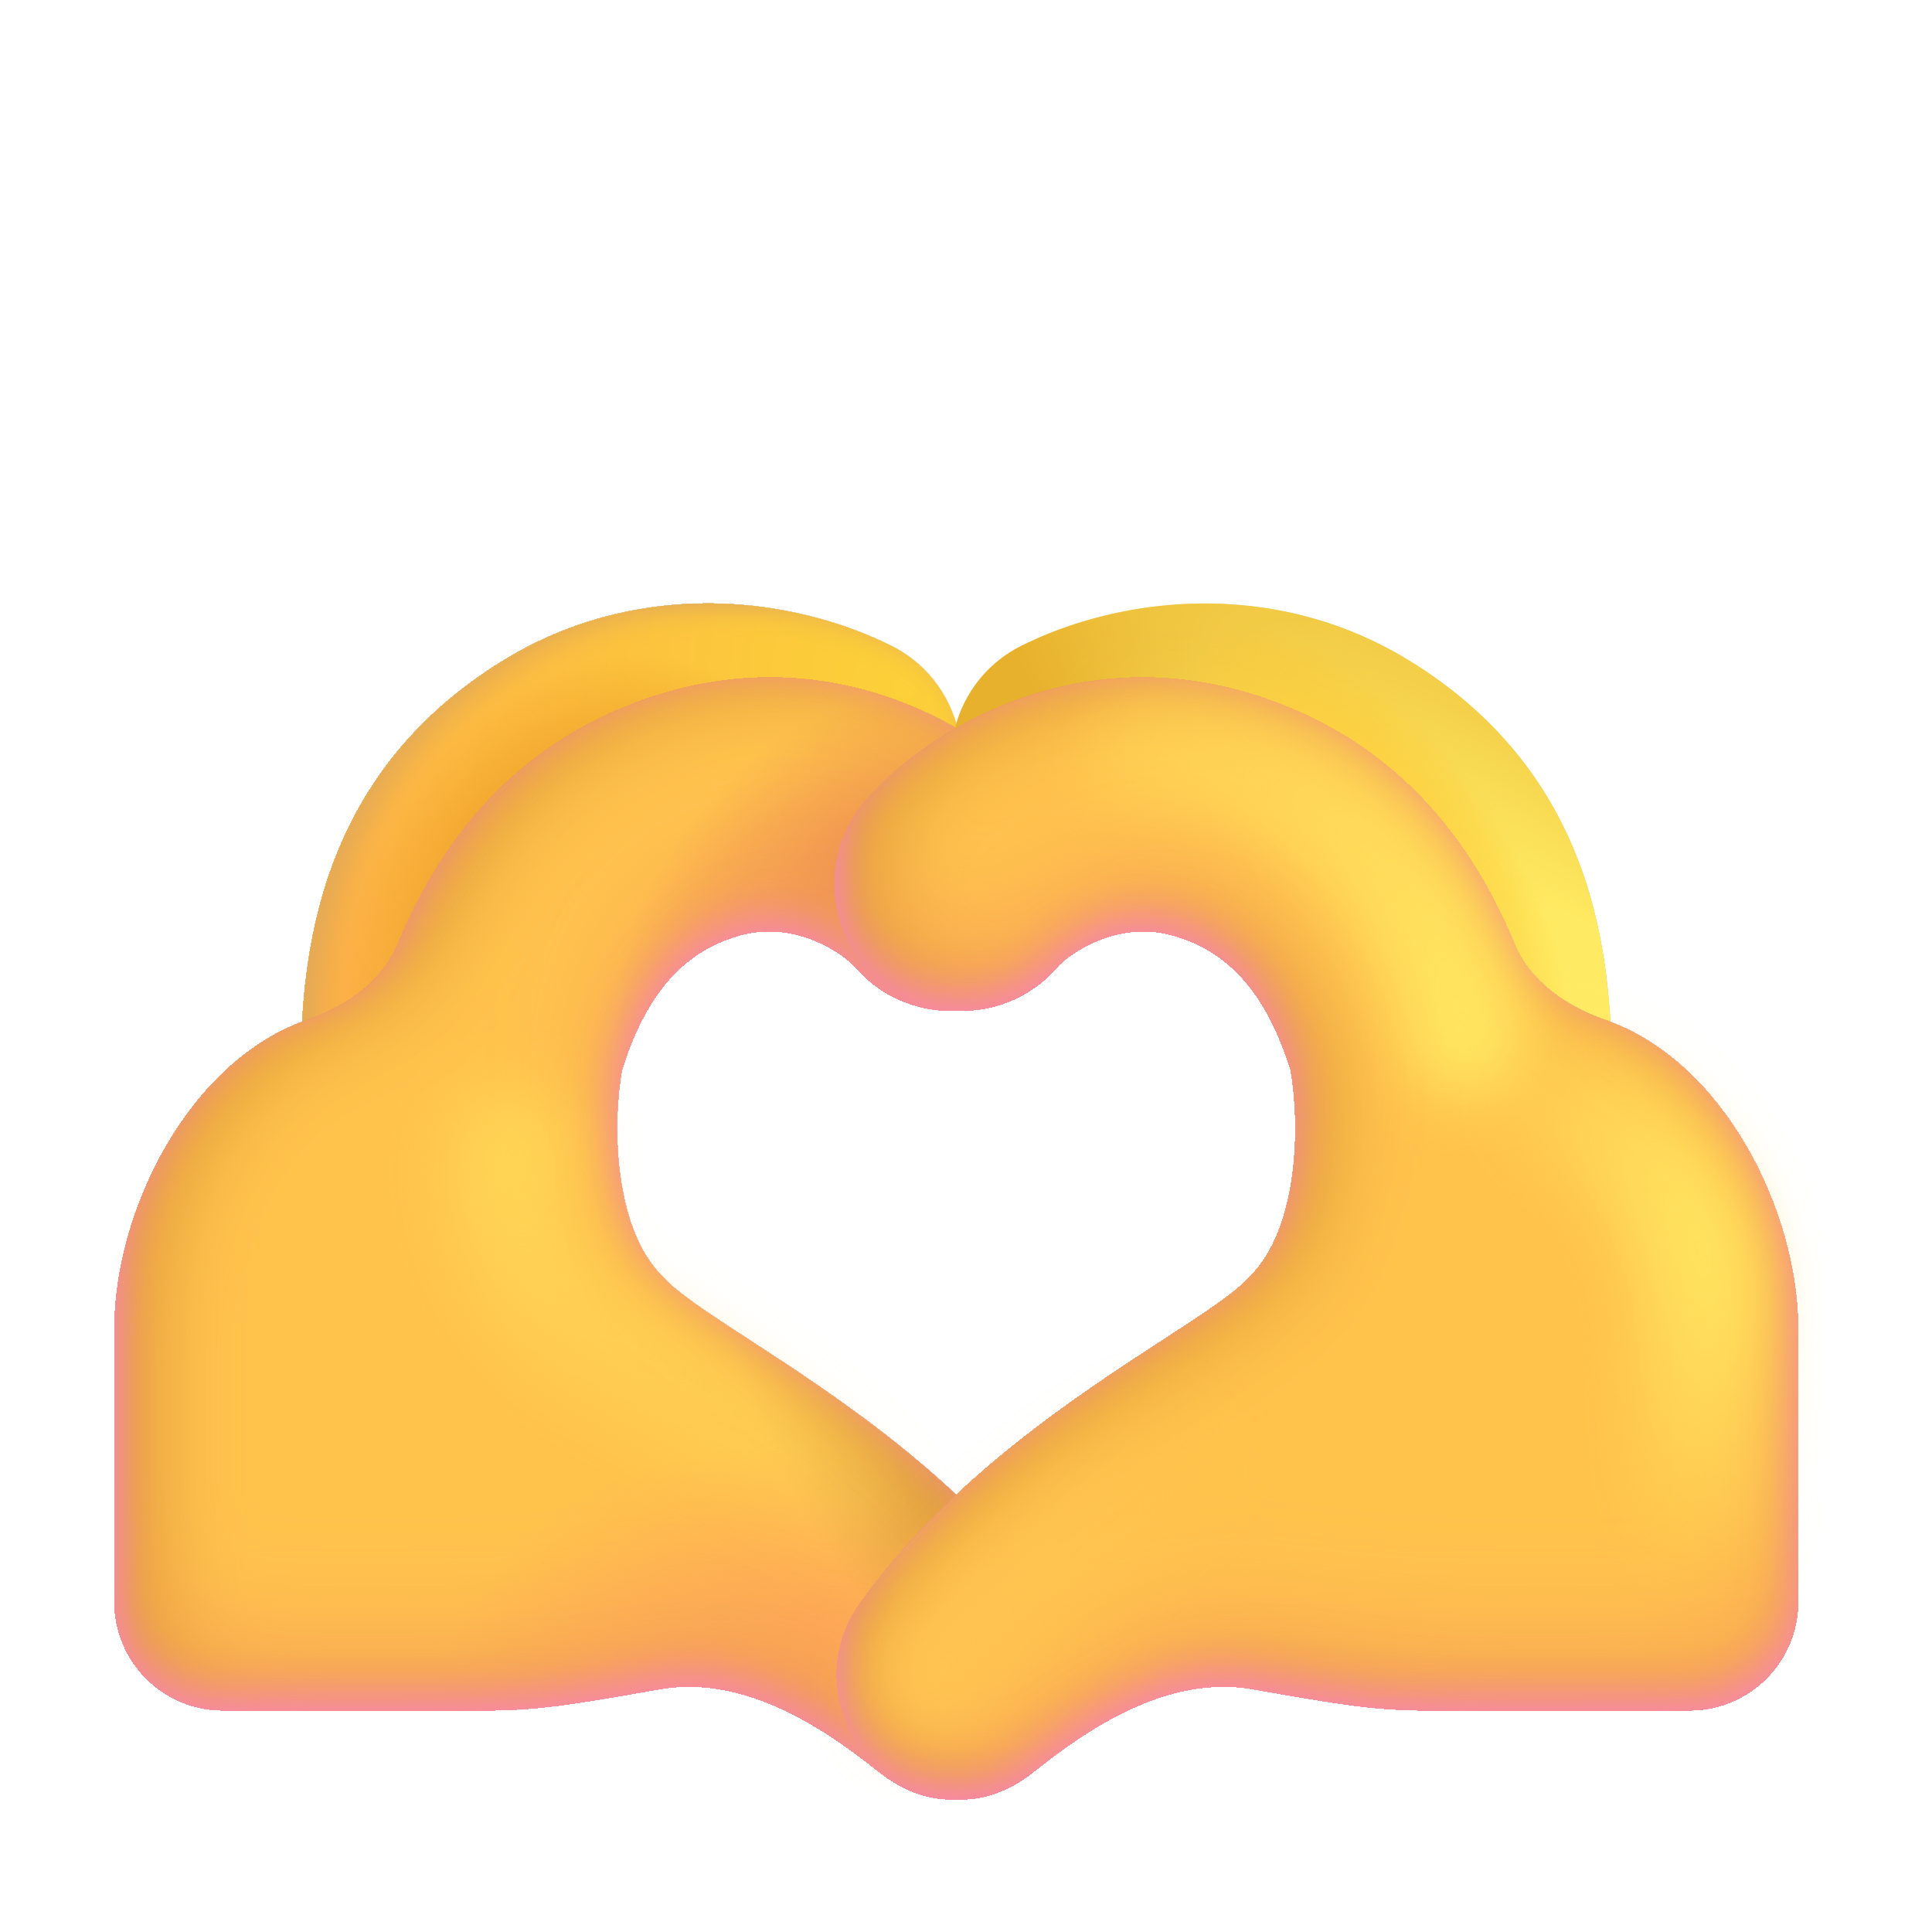
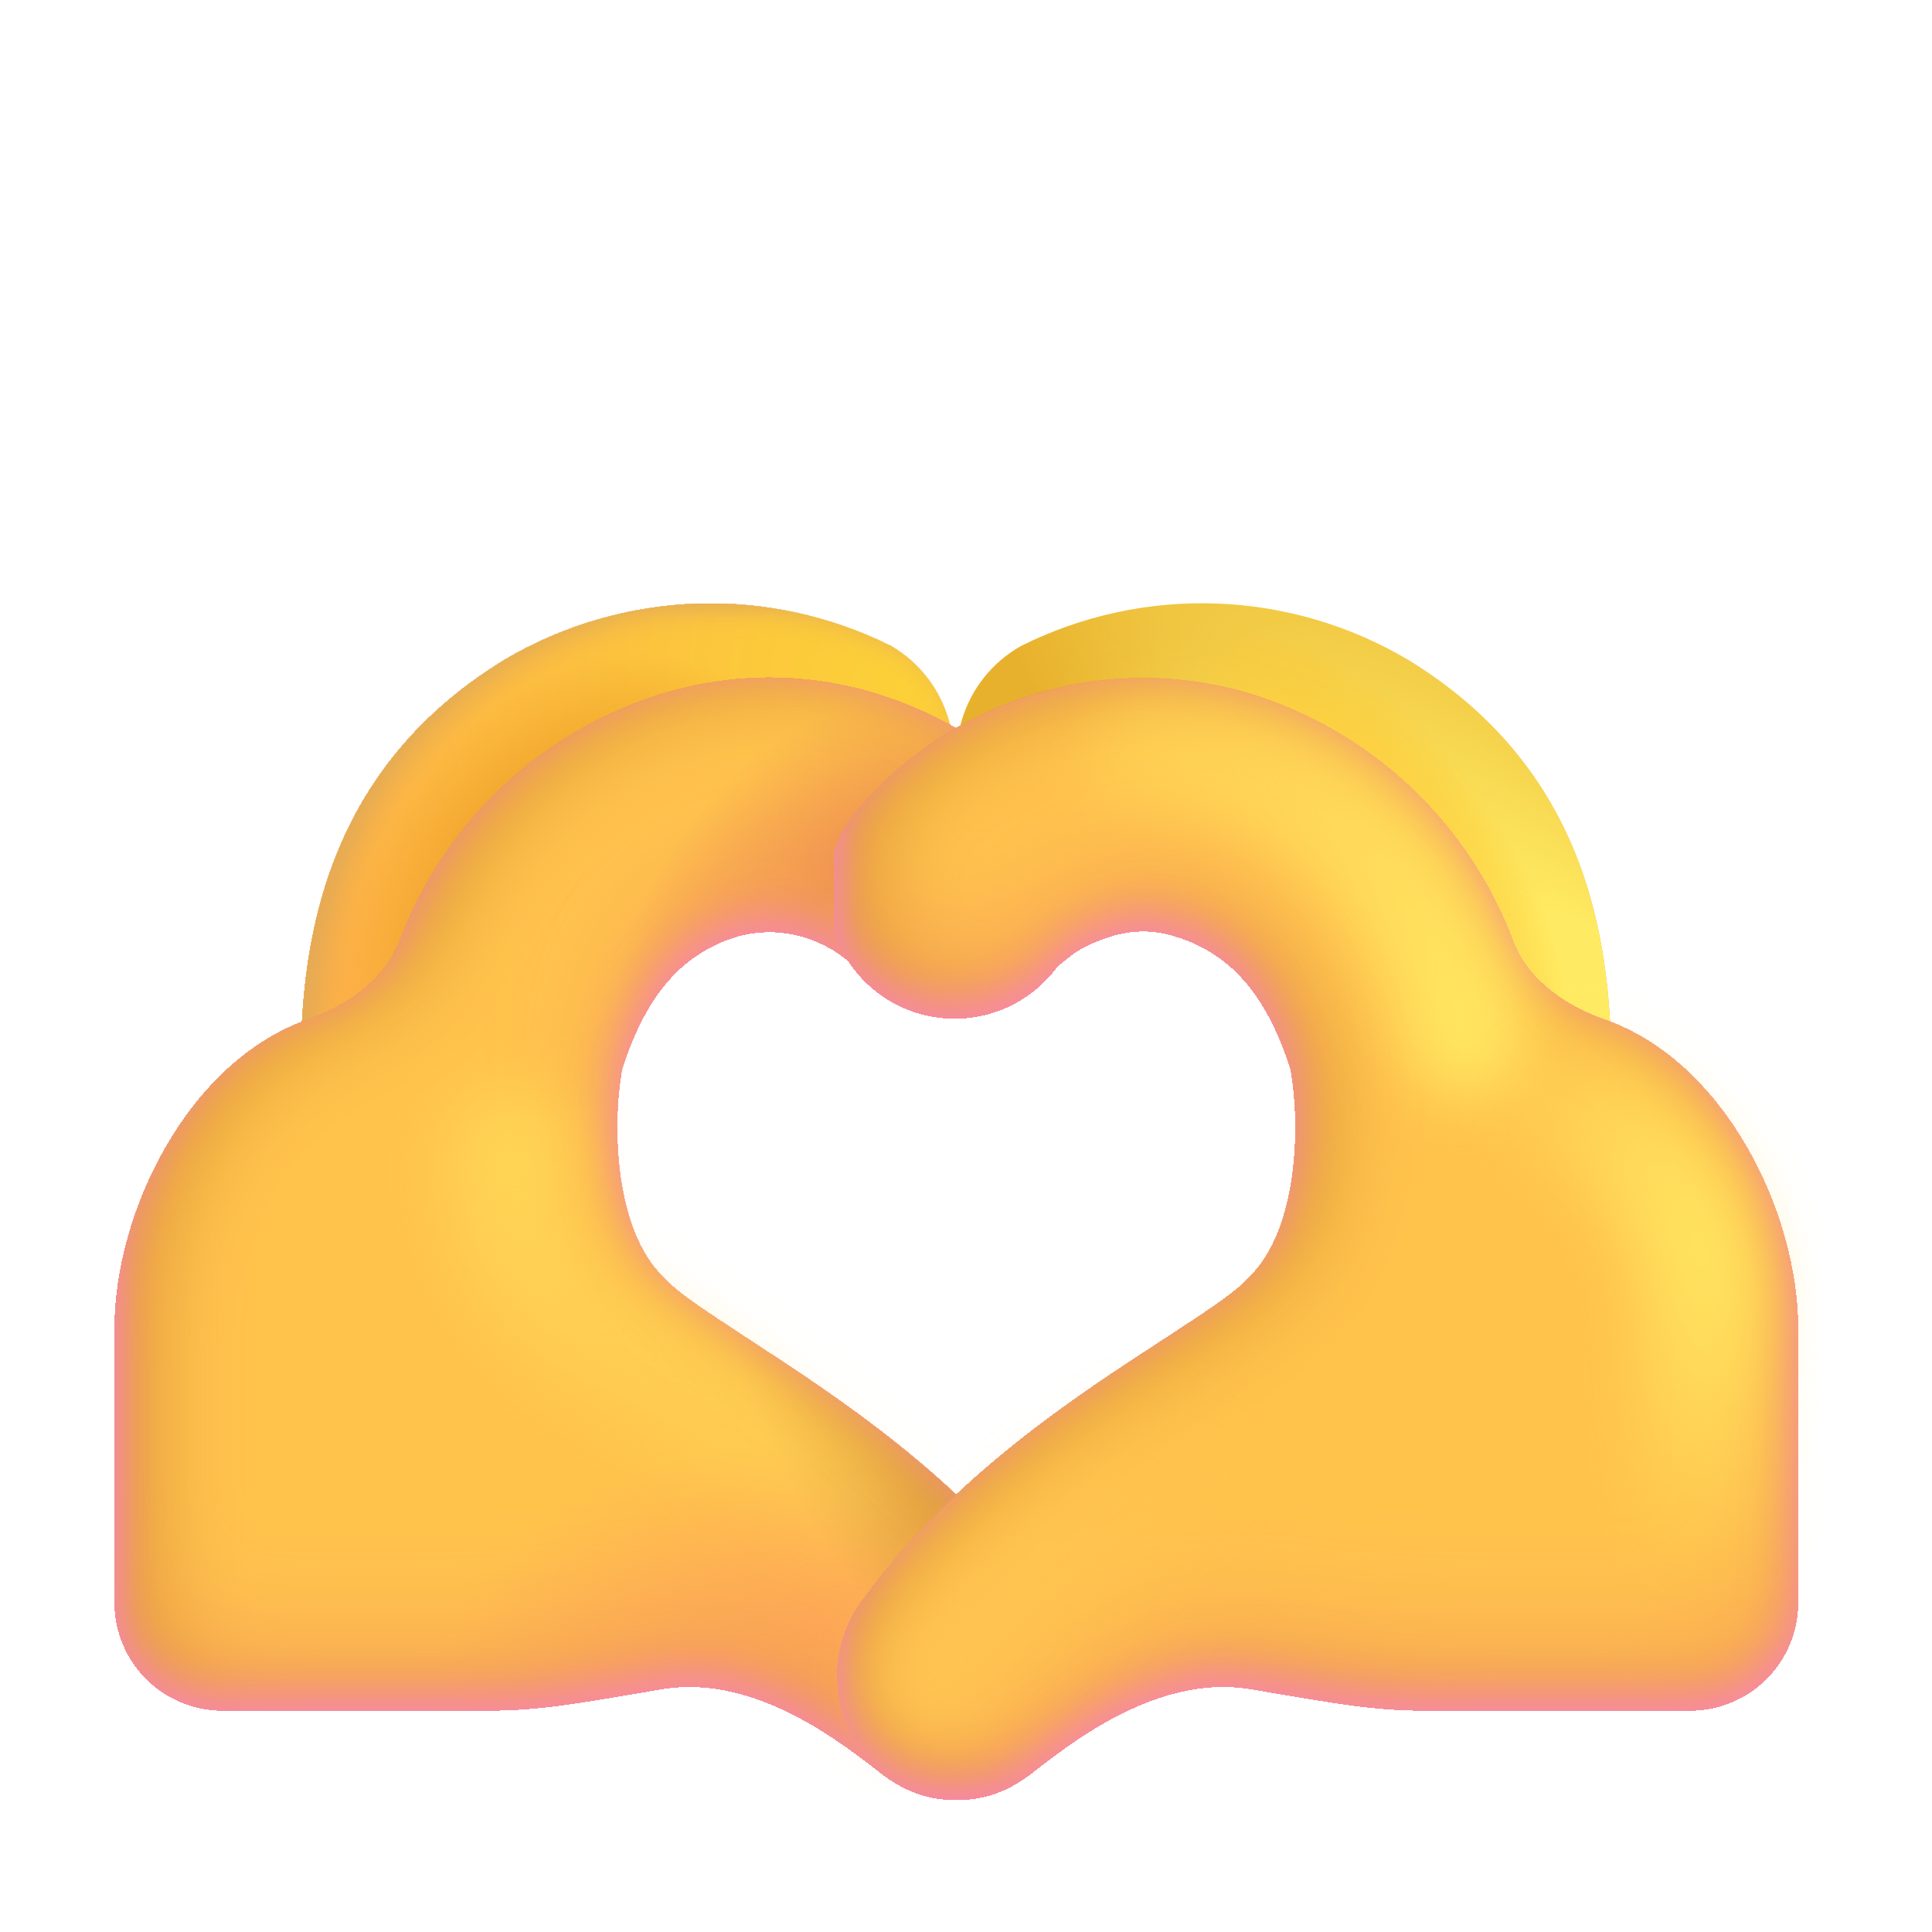
- <svg xmlns="http://www.w3.org/2000/svg" viewBox="0 0 32 32" fill="none">
-   <g filter="url(#filter0_i_20020_7181)">
-     <path fill-rule="evenodd" clip-rule="evenodd" d="M10.537 14.519C11.286 14.059 12.253 14.137 12.886 14.454C13.923 14.972 15.184 14.552 15.703 13.514C16.222 12.477 15.801 11.216 14.764 10.697C13.143 9.887 10.595 9.556 8.34 10.939C5.253 12.834 4.983 15.833 4.983 17.798C4.983 18.958 5.923 19.898 7.083 19.898C8.243 19.898 9.183 18.958 9.183 17.798C9.183 16.161 9.424 15.202 10.537 14.519Z" fill="url(#paint0_radial_20020_7181)" />
-     <path fill-rule="evenodd" clip-rule="evenodd" d="M10.537 14.519C11.286 14.059 12.253 14.137 12.886 14.454C13.923 14.972 15.184 14.552 15.703 13.514C16.222 12.477 15.801 11.216 14.764 10.697C13.143 9.887 10.595 9.556 8.34 10.939C5.253 12.834 4.983 15.833 4.983 17.798C4.983 18.958 5.923 19.898 7.083 19.898C8.243 19.898 9.183 18.958 9.183 17.798C9.183 16.161 9.424 15.202 10.537 14.519Z" fill="url(#paint1_radial_20020_7181)" />
+ <svg xmlns="http://www.w3.org/2000/svg" fill="none" viewBox="0 0 32 32">
+   <g fill-rule="evenodd" clip-rule="evenodd" filter="url(#filter0_i_20020_7181)">
+     <path fill="url(#paint0_radial_20020_7181)" d="M10.54 14.52a2.5 2.5 0 0 1 2.35-.07 2.1 2.1 0 0 0 1.87-3.75 6.7 6.7 0 0 0-6.42.24c-3.09 1.9-3.36 4.9-3.36 6.86a2.1 2.1 0 1 0 4.2 0c0-1.64.24-2.6 1.36-3.28" />
+     <path fill="url(#paint1_radial_20020_7181)" d="M10.54 14.52a2.5 2.5 0 0 1 2.35-.07 2.1 2.1 0 0 0 1.87-3.75 6.7 6.7 0 0 0-6.42.24c-3.09 1.9-3.36 4.9-3.36 6.86a2.1 2.1 0 1 0 4.2 0c0-1.64.24-2.6 1.36-3.28" />
  </g>
  <g filter="url(#filter1_iii_20020_7181)">
-     <path d="M14.151 15.998C14.151 15.998 14.147 15.993 14.136 15.983C14.126 15.972 14.111 15.958 14.092 15.941C14.053 15.906 14 15.863 13.934 15.817C13.801 15.724 13.634 15.631 13.445 15.559C13.075 15.418 12.656 15.368 12.196 15.507C11.221 15.802 10.661 16.581 10.301 17.715C10.14 18.612 10.156 20.337 10.977 21.148C11.218 21.417 11.741 21.758 12.412 22.194C13.824 23.112 15.887 24.455 17.348 26.445C18.392 27.776 17.443 29.186 16.925 29.469C16.206 29.861 15.397 30.009 14.558 29.344C13.72 28.678 12.377 27.721 10.922 27.977C9.467 28.233 8.892 28.328 8.043 28.328H3.696C2.702 28.328 1.897 27.522 1.897 26.528V22.016C1.897 20.058 3.127 17.576 5.093 16.893C5.731 16.672 6.336 16.259 6.594 15.635C7.275 13.987 8.536 12.225 10.982 11.487C13.965 10.586 16.419 12.178 17.355 13.283C18.105 14.168 17.996 15.493 17.111 16.242C16.226 16.992 14.901 16.883 14.151 15.998Z" fill="#FFC34C" />
-     <path d="M14.151 15.998C14.151 15.998 14.147 15.993 14.136 15.983C14.126 15.972 14.111 15.958 14.092 15.941C14.053 15.906 14 15.863 13.934 15.817C13.801 15.724 13.634 15.631 13.445 15.559C13.075 15.418 12.656 15.368 12.196 15.507C11.221 15.802 10.661 16.581 10.301 17.715C10.14 18.612 10.156 20.337 10.977 21.148C11.218 21.417 11.741 21.758 12.412 22.194C13.824 23.112 15.887 24.455 17.348 26.445C18.392 27.776 17.443 29.186 16.925 29.469C16.206 29.861 15.397 30.009 14.558 29.344C13.72 28.678 12.377 27.721 10.922 27.977C9.467 28.233 8.892 28.328 8.043 28.328H3.696C2.702 28.328 1.897 27.522 1.897 26.528V22.016C1.897 20.058 3.127 17.576 5.093 16.893C5.731 16.672 6.336 16.259 6.594 15.635C7.275 13.987 8.536 12.225 10.982 11.487C13.965 10.586 16.419 12.178 17.355 13.283C18.105 14.168 17.996 15.493 17.111 16.242C16.226 16.992 14.901 16.883 14.151 15.998Z" fill="url(#paint2_radial_20020_7181)" />
-     <path d="M14.151 15.998C14.151 15.998 14.147 15.993 14.136 15.983C14.126 15.972 14.111 15.958 14.092 15.941C14.053 15.906 14 15.863 13.934 15.817C13.801 15.724 13.634 15.631 13.445 15.559C13.075 15.418 12.656 15.368 12.196 15.507C11.221 15.802 10.661 16.581 10.301 17.715C10.14 18.612 10.156 20.337 10.977 21.148C11.218 21.417 11.741 21.758 12.412 22.194C13.824 23.112 15.887 24.455 17.348 26.445C18.392 27.776 17.443 29.186 16.925 29.469C16.206 29.861 15.397 30.009 14.558 29.344C13.72 28.678 12.377 27.721 10.922 27.977C9.467 28.233 8.892 28.328 8.043 28.328H3.696C2.702 28.328 1.897 27.522 1.897 26.528V22.016C1.897 20.058 3.127 17.576 5.093 16.893C5.731 16.672 6.336 16.259 6.594 15.635C7.275 13.987 8.536 12.225 10.982 11.487C13.965 10.586 16.419 12.178 17.355 13.283C18.105 14.168 17.996 15.493 17.111 16.242C16.226 16.992 14.901 16.883 14.151 15.998Z" fill="url(#paint3_radial_20020_7181)" />
-     <path d="M14.151 15.998C14.151 15.998 14.147 15.993 14.136 15.983C14.126 15.972 14.111 15.958 14.092 15.941C14.053 15.906 14 15.863 13.934 15.817C13.801 15.724 13.634 15.631 13.445 15.559C13.075 15.418 12.656 15.368 12.196 15.507C11.221 15.802 10.661 16.581 10.301 17.715C10.14 18.612 10.156 20.337 10.977 21.148C11.218 21.417 11.741 21.758 12.412 22.194C13.824 23.112 15.887 24.455 17.348 26.445C18.392 27.776 17.443 29.186 16.925 29.469C16.206 29.861 15.397 30.009 14.558 29.344C13.72 28.678 12.377 27.721 10.922 27.977C9.467 28.233 8.892 28.328 8.043 28.328H3.696C2.702 28.328 1.897 27.522 1.897 26.528V22.016C1.897 20.058 3.127 17.576 5.093 16.893C5.731 16.672 6.336 16.259 6.594 15.635C7.275 13.987 8.536 12.225 10.982 11.487C13.965 10.586 16.419 12.178 17.355 13.283C18.105 14.168 17.996 15.493 17.111 16.242C16.226 16.992 14.901 16.883 14.151 15.998Z" fill="url(#paint4_radial_20020_7181)" />
+     <path fill="#ffc34c" d="m14.15 16-.01-.02-.05-.04-.16-.12q-.2-.15-.49-.26a2 2 0 0 0-1.24-.05c-.98.3-1.54 1.07-1.9 2.2-.16.9-.14 2.63.68 3.44.24.27.76.6 1.43 1.04 1.41.92 3.48 2.26 4.94 4.26a2.1 2.1 0 0 1-.43 3.02c-.71.4-1.52.54-2.36-.13-.84-.66-2.18-1.62-3.64-1.36-1.45.25-2.03.35-2.88.35H3.7c-1 0-1.8-.8-1.8-1.8v-4.51c0-1.96 1.23-4.44 3.2-5.13.63-.22 1.24-.63 1.5-1.25a6.8 6.8 0 0 1 4.38-4.15c2.98-.9 5.44.69 6.38 1.8a2.1 2.1 0 0 1-3.2 2.7" />
+     <path fill="url(#paint2_radial_20020_7181)" d="m14.15 16-.01-.02-.05-.04-.16-.12q-.2-.15-.49-.26a2 2 0 0 0-1.24-.05c-.98.3-1.54 1.07-1.9 2.2-.16.9-.14 2.63.68 3.44.24.27.76.6 1.43 1.04 1.41.92 3.48 2.26 4.94 4.26a2.1 2.1 0 0 1-.43 3.02c-.71.4-1.52.54-2.36-.13-.84-.66-2.18-1.62-3.64-1.36-1.45.25-2.03.35-2.88.35H3.7c-1 0-1.8-.8-1.8-1.8v-4.51c0-1.96 1.23-4.44 3.2-5.13.63-.22 1.24-.63 1.5-1.25a6.8 6.8 0 0 1 4.38-4.15c2.98-.9 5.44.69 6.38 1.8a2.1 2.1 0 0 1-3.2 2.7" />
+     <path fill="url(#paint3_radial_20020_7181)" d="m14.15 16-.01-.02-.05-.04-.16-.12q-.2-.15-.49-.26a2 2 0 0 0-1.24-.05c-.98.3-1.54 1.07-1.9 2.2-.16.9-.14 2.63.68 3.44.24.27.76.6 1.43 1.04 1.41.92 3.48 2.26 4.94 4.26a2.1 2.1 0 0 1-.43 3.02c-.71.4-1.52.54-2.36-.13-.84-.66-2.18-1.62-3.64-1.36-1.45.25-2.03.35-2.88.35H3.7c-1 0-1.8-.8-1.8-1.8v-4.51c0-1.96 1.23-4.44 3.2-5.13.63-.22 1.24-.63 1.5-1.25a6.8 6.8 0 0 1 4.38-4.15c2.98-.9 5.44.69 6.38 1.8a2.1 2.1 0 0 1-3.2 2.7" />
+     <path fill="url(#paint4_radial_20020_7181)" d="m14.15 16-.01-.02-.05-.04-.16-.12q-.2-.15-.49-.26a2 2 0 0 0-1.24-.05c-.98.3-1.54 1.07-1.9 2.2-.16.9-.14 2.63.68 3.44.24.27.76.6 1.43 1.04 1.41.92 3.48 2.26 4.94 4.26a2.1 2.1 0 0 1-.43 3.02c-.71.4-1.52.54-2.36-.13-.84-.66-2.18-1.62-3.64-1.36-1.45.25-2.03.35-2.88.35H3.7c-1 0-1.8-.8-1.8-1.8v-4.51c0-1.96 1.23-4.44 3.2-5.13.63-.22 1.24-.63 1.5-1.25a6.8 6.8 0 0 1 4.38-4.15c2.98-.9 5.44.69 6.38 1.8a2.1 2.1 0 0 1-3.2 2.7" />
  </g>
-   <path fill-rule="evenodd" clip-rule="evenodd" d="M21.141 14.519C20.392 14.059 19.425 14.137 18.792 14.454C17.755 14.972 16.494 14.552 15.975 13.514C15.456 12.477 15.877 11.216 16.914 10.697C18.534 9.887 21.083 9.556 23.338 10.939C26.425 12.834 26.695 15.833 26.695 17.798C26.695 18.958 25.754 19.898 24.595 19.898C23.435 19.898 22.495 18.958 22.495 17.798C22.495 16.161 22.254 15.202 21.141 14.519Z" fill="#E8B12D" />
-   <path fill-rule="evenodd" clip-rule="evenodd" d="M21.141 14.519C20.392 14.059 19.425 14.137 18.792 14.454C17.755 14.972 16.494 14.552 15.975 13.514C15.456 12.477 15.877 11.216 16.914 10.697C18.534 9.887 21.083 9.556 23.338 10.939C26.425 12.834 26.695 15.833 26.695 17.798C26.695 18.958 25.754 19.898 24.595 19.898C23.435 19.898 22.495 18.958 22.495 17.798C22.495 16.161 22.254 15.202 21.141 14.519Z" fill="url(#paint5_radial_20020_7181)" />
-   <path fill-rule="evenodd" clip-rule="evenodd" d="M21.141 14.519C20.392 14.059 19.425 14.137 18.792 14.454C17.755 14.972 16.494 14.552 15.975 13.514C15.456 12.477 15.877 11.216 16.914 10.697C18.534 9.887 21.083 9.556 23.338 10.939C26.425 12.834 26.695 15.833 26.695 17.798C26.695 18.958 25.754 19.898 24.595 19.898C23.435 19.898 22.495 18.958 22.495 17.798C22.495 16.161 22.254 15.202 21.141 14.519Z" fill="url(#paint6_radial_20020_7181)" />
+   <path fill="#e8b12d" fill-rule="evenodd" d="M21.14 14.52a2.5 2.5 0 0 0-2.35-.07 2.1 2.1 0 0 1-1.88-3.75 6.7 6.7 0 0 1 6.43.24c3.09 1.9 3.35 4.9 3.35 6.86a2.1 2.1 0 1 1-4.2 0c0-1.64-.24-2.6-1.35-3.28" clip-rule="evenodd" />
+   <path fill="url(#paint5_radial_20020_7181)" fill-rule="evenodd" d="M21.14 14.52a2.5 2.5 0 0 0-2.35-.07 2.1 2.1 0 0 1-1.88-3.75 6.7 6.7 0 0 1 6.43.24c3.09 1.9 3.35 4.9 3.35 6.86a2.1 2.1 0 1 1-4.2 0c0-1.64-.24-2.6-1.35-3.28" clip-rule="evenodd" />
+   <path fill="url(#paint6_radial_20020_7181)" fill-rule="evenodd" d="M21.14 14.52a2.5 2.5 0 0 0-2.35-.07 2.1 2.1 0 0 1-1.88-3.75 6.7 6.7 0 0 1 6.43.24c3.09 1.9 3.35 4.9 3.35 6.86a2.1 2.1 0 1 1-4.2 0c0-1.64-.24-2.6-1.35-3.28" clip-rule="evenodd" />
  <g filter="url(#filter2_iii_20020_7181)">
-     <path d="M17.527 15.998C17.527 15.998 17.531 15.993 17.541 15.983C17.552 15.972 17.566 15.958 17.586 15.941C17.625 15.906 17.677 15.863 17.743 15.817C17.877 15.724 18.044 15.631 18.233 15.559C18.603 15.418 19.022 15.368 19.482 15.507C20.457 15.802 21.017 16.581 21.377 17.715C21.537 18.612 21.522 20.337 20.701 21.148C20.46 21.417 19.936 21.758 19.265 22.194C17.854 23.112 15.79 24.455 14.33 26.445C13.286 27.776 14.235 29.186 14.753 29.469C15.472 29.861 16.281 30.009 17.119 29.344C17.958 28.678 19.3 27.721 20.756 27.977C22.211 28.233 22.786 28.328 23.635 28.328H27.981C28.976 28.328 29.781 27.522 29.781 26.528V22.016C29.781 20.058 28.55 17.576 26.584 16.893C25.947 16.672 25.342 16.259 25.084 15.635C24.403 13.987 23.142 12.225 20.696 11.487C17.713 10.586 15.259 12.178 14.323 13.283C13.573 14.168 13.682 15.493 14.567 16.242C15.452 16.992 16.777 16.883 17.527 15.998Z" fill="#FFC34C" />
+     <path fill="#ffc34c" d="m17.53 16 .01-.02.05-.04.15-.12q.2-.15.5-.26c.36-.14.78-.2 1.24-.05.98.3 1.54 1.07 1.9 2.2.16.9.14 2.63-.68 3.44-.24.27-.76.6-1.43 1.04-1.42.92-3.48 2.26-4.94 4.26a2.1 2.1 0 0 0 .42 3.02c.72.4 1.53.54 2.37-.13.84-.66 2.18-1.62 3.64-1.36 1.45.25 2.03.35 2.88.35h4.34c1 0 1.8-.8 1.8-1.8v-4.51c0-1.96-1.23-4.44-3.2-5.13-.63-.22-1.24-.63-1.5-1.25a6.8 6.8 0 0 0-4.38-4.15 6.2 6.2 0 0 0-6.38 1.8 2.1 2.1 0 1 0 3.2 2.7" />
  </g>
  <g filter="url(#filter3_f_20020_7181)">
-     <path d="M19.031 12.438C20.406 12.396 23.306 13.281 24.281 17.156" stroke="url(#paint7_linear_20020_7181)" stroke-width="2" stroke-linecap="round" />
+     <path stroke="url(#paint7_linear_20020_7181)" stroke-linecap="round" stroke-width="2" d="M19.03 12.44c1.38-.04 4.28.84 5.25 4.72" />
  </g>
  <g filter="url(#filter4_f_20020_7181)">
-     <path d="M25.781 18.125C26.583 18.5 28.188 19.762 28.188 21.812C28.188 23.863 28.188 25.208 28.188 26.031" stroke="url(#paint8_radial_20020_7181)" stroke-width="2" stroke-linecap="round" />
+     <path stroke="url(#paint8_radial_20020_7181)" stroke-linecap="round" stroke-width="2" d="M25.78 18.13c.8.37 2.4 1.63 2.4 3.68v4.22" />
  </g>
  <g filter="url(#filter5_f_20020_7181)">
-     <path d="M15.469 27.781C15.99 26.927 17.962 25.113 19.562 23.938" stroke="url(#paint9_linear_20020_7181)" stroke-width="2" stroke-linecap="round" />
+     <path stroke="url(#paint9_linear_20020_7181)" stroke-linecap="round" stroke-width="2" d="M15.47 27.78c.52-.85 2.5-2.67 4.1-3.84" />
  </g>
  <g filter="url(#filter6_f_20020_7181)">
-     <path d="M8.45 19.031C8.345 19.833 8.543 21.637 10.168 22.438C11.844 23.5 13.283 24.562 13.825 25.125" stroke="url(#paint10_linear_20020_7181)" stroke-width="2" stroke-linecap="round" />
+     <path stroke="url(#paint10_linear_20020_7181)" stroke-linecap="round" stroke-width="2" d="M8.45 19.03c-.1.8.1 2.6 1.72 3.4a25 25 0 0 1 3.65 2.7" />
  </g>
  <defs>
-     <filter id="filter0_i_20020_7181" x="4.983" y="9.995" width="11.192" height="9.903" filterUnits="userSpaceOnUse" color-interpolation-filters="sRGB">
+     <radialGradient id="paint0_radial_20020_7181" cx="0" cy="0" r="1" gradientTransform="rotate(142.9 5.57 8.22)scale(10.4626 11.5605)" gradientUnits="userSpaceOnUse">
+       <stop stop-color="#fcd038" />
+       <stop offset="1" stop-color="#fdb046" />
+     </radialGradient>
+     <radialGradient id="paint1_radial_20020_7181" cx="0" cy="0" r="1" gradientTransform="rotate(123.48 .72 10.13)scale(4.64565 3.41798)" gradientUnits="userSpaceOnUse">
+       <stop offset=".5" stop-color="#efa128" />
+       <stop offset="1" stop-color="#efa128" stop-opacity="0" />
+     </radialGradient>
+     <radialGradient id="paint2_radial_20020_7181" cx="0" cy="0" r="1" gradientTransform="rotate(198.22 9.76 13.72)scale(7.76442 5.60844)" gradientUnits="userSpaceOnUse">
+       <stop offset=".18" stop-color="#fd985b" />
+       <stop offset="1" stop-color="#fd985b" stop-opacity="0" />
+     </radialGradient>
+     <radialGradient id="paint3_radial_20020_7181" cx="0" cy="0" r="1" gradientTransform="rotate(231.08 14.3 8.66)scale(6.46664 2.55443)" gradientUnits="userSpaceOnUse">
+       <stop stop-color="#d49637" />
+       <stop offset="1" stop-color="#d49637" stop-opacity="0" />
+     </radialGradient>
+     <radialGradient id="paint4_radial_20020_7181" cx="0" cy="0" r="1" gradientTransform="rotate(132.01 3.8 11.16)scale(5.08924 3.88381)" gradientUnits="userSpaceOnUse">
+       <stop offset=".37" stop-color="#ed8c50" />
+       <stop offset="1" stop-color="#ed8c50" stop-opacity="0" />
+     </radialGradient>
+     <radialGradient id="paint5_radial_20020_7181" cx="0" cy="0" r="1" gradientTransform="rotate(223.68 16.8 2.93)scale(14.3448 4.44683)" gradientUnits="userSpaceOnUse">
+       <stop offset=".14" stop-color="#ffeb63" />
+       <stop offset="1" stop-color="#ffeb63" stop-opacity="0" />
+     </radialGradient>
+     <radialGradient id="paint6_radial_20020_7181" cx="0" cy="0" r="1" gradientTransform="matrix(2.75 3.5 -1.5575 1.22374 22.78 14.1)" gradientUnits="userSpaceOnUse">
+       <stop offset=".35" stop-color="#fec731" />
+       <stop offset="1" stop-color="#fec731" stop-opacity="0" />
+     </radialGradient>
+     <radialGradient id="paint8_radial_20020_7181" cx="0" cy="0" r="1" gradientTransform="rotate(144.04 12.27 14.72)scale(7.87599 5.78747)" gradientUnits="userSpaceOnUse">
+       <stop offset=".32" stop-color="#ffe660" />
+       <stop offset="1" stop-color="#ffe660" stop-opacity="0" />
+     </radialGradient>
+     <filter id="filter0_i_20020_7181" width="11.19" height="9.9" x="4.98" y="10" color-interpolation-filters="sRGB" filterUnits="userSpaceOnUse">
      <feFlood flood-opacity="0" result="BackgroundImageFix" />
-       <feBlend mode="normal" in="SourceGraphic" in2="BackgroundImageFix" result="shape" />
-       <feColorMatrix in="SourceAlpha" type="matrix" values="0 0 0 0 0 0 0 0 0 0 0 0 0 0 0 0 0 0 127 0" result="hardAlpha" />
-       <feOffset dx="0.25" />
-       <feGaussianBlur stdDeviation="0.25" />
-       <feComposite in2="hardAlpha" operator="arithmetic" k2="-1" k3="1" />
-       <feColorMatrix type="matrix" values="0 0 0 0 0.882 0 0 0 0 0.663 0 0 0 0 0.345 0 0 0 1 0" />
-       <feBlend mode="normal" in2="shape" result="effect1_innerShadow_20020_7181" />
+       <feBlend in="SourceGraphic" in2="BackgroundImageFix" result="shape" />
+       <feColorMatrix in="SourceAlpha" result="hardAlpha" values="0 0 0 0 0 0 0 0 0 0 0 0 0 0 0 0 0 0 127 0" />
+       <feOffset dx=".25" />
+       <feGaussianBlur stdDeviation=".25" />
+       <feComposite in2="hardAlpha" k2="-1" k3="1" operator="arithmetic" />
+       <feColorMatrix values="0 0 0 0 0.882 0 0 0 0 0.663 0 0 0 0 0.345 0 0 0 1 0" />
+       <feBlend in2="shape" result="effect1_innerShadow_20020_7181" />
    </filter>
-     <filter id="filter1_iii_20020_7181" x="1.897" y="10.221" width="16.457" height="19.582" filterUnits="userSpaceOnUse" color-interpolation-filters="sRGB">
+     <filter id="filter1_iii_20020_7181" width="16.46" height="19.58" x="1.9" y="10.22" color-interpolation-filters="sRGB" filterUnits="userSpaceOnUse">
      <feFlood flood-opacity="0" result="BackgroundImageFix" />
-       <feBlend mode="normal" in="SourceGraphic" in2="BackgroundImageFix" result="shape" />
-       <feColorMatrix in="SourceAlpha" type="matrix" values="0 0 0 0 0 0 0 0 0 0 0 0 0 0 0 0 0 0 127 0" result="hardAlpha" />
+       <feBlend in="SourceGraphic" in2="BackgroundImageFix" result="shape" />
+       <feColorMatrix in="SourceAlpha" result="hardAlpha" values="0 0 0 0 0 0 0 0 0 0 0 0 0 0 0 0 0 0 127 0" />
      <feOffset dy="-1" />
      <feGaussianBlur stdDeviation="1" />
-       <feComposite in2="hardAlpha" operator="arithmetic" k2="-1" k3="1" />
-       <feColorMatrix type="matrix" values="0 0 0 0 0.98 0 0 0 0 0.639 0 0 0 0 0.349 0 0 0 1 0" />
-       <feBlend mode="normal" in2="shape" result="effect1_innerShadow_20020_7181" />
-       <feColorMatrix in="SourceAlpha" type="matrix" values="0 0 0 0 0 0 0 0 0 0 0 0 0 0 0 0 0 0 127 0" result="hardAlpha" />
-       <feOffset dx="0.5" />
-       <feGaussianBlur stdDeviation="0.75" />
-       <feComposite in2="hardAlpha" operator="arithmetic" k2="-1" k3="1" />
-       <feColorMatrix type="matrix" values="0 0 0 0 0.878 0 0 0 0 0.62 0 0 0 0 0.2 0 0 0 1 0" />
-       <feBlend mode="normal" in2="effect1_innerShadow_20020_7181" result="effect2_innerShadow_20020_7181" />
-       <feColorMatrix in="SourceAlpha" type="matrix" values="0 0 0 0 0 0 0 0 0 0 0 0 0 0 0 0 0 0 127 0" result="hardAlpha" />
-       <feOffset dy="-0.25" />
-       <feGaussianBlur stdDeviation="0.375" />
-       <feComposite in2="hardAlpha" operator="arithmetic" k2="-1" k3="1" />
-       <feColorMatrix type="matrix" values="0 0 0 0 0.976 0 0 0 0 0.522 0 0 0 0 0.706 0 0 0 1 0" />
-       <feBlend mode="normal" in2="effect2_innerShadow_20020_7181" result="effect3_innerShadow_20020_7181" />
+       <feComposite in2="hardAlpha" k2="-1" k3="1" operator="arithmetic" />
+       <feColorMatrix values="0 0 0 0 0.98 0 0 0 0 0.639 0 0 0 0 0.349 0 0 0 1 0" />
+       <feBlend in2="shape" result="effect1_innerShadow_20020_7181" />
+       <feColorMatrix in="SourceAlpha" result="hardAlpha" values="0 0 0 0 0 0 0 0 0 0 0 0 0 0 0 0 0 0 127 0" />
+       <feOffset dx=".5" />
+       <feGaussianBlur stdDeviation=".75" />
+       <feComposite in2="hardAlpha" k2="-1" k3="1" operator="arithmetic" />
+       <feColorMatrix values="0 0 0 0 0.878 0 0 0 0 0.62 0 0 0 0 0.2 0 0 0 1 0" />
+       <feBlend in2="effect1_innerShadow_20020_7181" result="effect2_innerShadow_20020_7181" />
+       <feColorMatrix in="SourceAlpha" result="hardAlpha" values="0 0 0 0 0 0 0 0 0 0 0 0 0 0 0 0 0 0 127 0" />
+       <feOffset dy="-.25" />
+       <feGaussianBlur stdDeviation=".38" />
+       <feComposite in2="hardAlpha" k2="-1" k3="1" operator="arithmetic" />
+       <feColorMatrix values="0 0 0 0 0.976 0 0 0 0 0.522 0 0 0 0 0.706 0 0 0 1 0" />
+       <feBlend in2="effect2_innerShadow_20020_7181" result="effect3_innerShadow_20020_7181" />
    </filter>
-     <filter id="filter2_iii_20020_7181" x="13.825" y="10.221" width="16.457" height="19.582" filterUnits="userSpaceOnUse" color-interpolation-filters="sRGB">
+     <filter id="filter2_iii_20020_7181" width="16.46" height="19.58" x="13.82" y="10.22" color-interpolation-filters="sRGB" filterUnits="userSpaceOnUse">
      <feFlood flood-opacity="0" result="BackgroundImageFix" />
-       <feBlend mode="normal" in="SourceGraphic" in2="BackgroundImageFix" result="shape" />
-       <feColorMatrix in="SourceAlpha" type="matrix" values="0 0 0 0 0 0 0 0 0 0 0 0 0 0 0 0 0 0 127 0" result="hardAlpha" />
+       <feBlend in="SourceGraphic" in2="BackgroundImageFix" result="shape" />
+       <feColorMatrix in="SourceAlpha" result="hardAlpha" values="0 0 0 0 0 0 0 0 0 0 0 0 0 0 0 0 0 0 127 0" />
      <feOffset dy="-1" />
      <feGaussianBlur stdDeviation="1" />
-       <feComposite in2="hardAlpha" operator="arithmetic" k2="-1" k3="1" />
-       <feColorMatrix type="matrix" values="0 0 0 0 0.98 0 0 0 0 0.639 0 0 0 0 0.349 0 0 0 1 0" />
-       <feBlend mode="normal" in2="shape" result="effect1_innerShadow_20020_7181" />
-       <feColorMatrix in="SourceAlpha" type="matrix" values="0 0 0 0 0 0 0 0 0 0 0 0 0 0 0 0 0 0 127 0" result="hardAlpha" />
-       <feOffset dx="0.5" />
-       <feGaussianBlur stdDeviation="0.75" />
-       <feComposite in2="hardAlpha" operator="arithmetic" k2="-1" k3="1" />
-       <feColorMatrix type="matrix" values="0 0 0 0 0.878 0 0 0 0 0.62 0 0 0 0 0.2 0 0 0 1 0" />
-       <feBlend mode="normal" in2="effect1_innerShadow_20020_7181" result="effect2_innerShadow_20020_7181" />
-       <feColorMatrix in="SourceAlpha" type="matrix" values="0 0 0 0 0 0 0 0 0 0 0 0 0 0 0 0 0 0 127 0" result="hardAlpha" />
-       <feOffset dy="-0.25" />
-       <feGaussianBlur stdDeviation="0.375" />
-       <feComposite in2="hardAlpha" operator="arithmetic" k2="-1" k3="1" />
-       <feColorMatrix type="matrix" values="0 0 0 0 0.976 0 0 0 0 0.522 0 0 0 0 0.706 0 0 0 1 0" />
-       <feBlend mode="normal" in2="effect2_innerShadow_20020_7181" result="effect3_innerShadow_20020_7181" />
+       <feComposite in2="hardAlpha" k2="-1" k3="1" operator="arithmetic" />
+       <feColorMatrix values="0 0 0 0 0.98 0 0 0 0 0.639 0 0 0 0 0.349 0 0 0 1 0" />
+       <feBlend in2="shape" result="effect1_innerShadow_20020_7181" />
+       <feColorMatrix in="SourceAlpha" result="hardAlpha" values="0 0 0 0 0 0 0 0 0 0 0 0 0 0 0 0 0 0 127 0" />
+       <feOffset dx=".5" />
+       <feGaussianBlur stdDeviation=".75" />
+       <feComposite in2="hardAlpha" k2="-1" k3="1" operator="arithmetic" />
+       <feColorMatrix values="0 0 0 0 0.878 0 0 0 0 0.62 0 0 0 0 0.2 0 0 0 1 0" />
+       <feBlend in2="effect1_innerShadow_20020_7181" result="effect2_innerShadow_20020_7181" />
+       <feColorMatrix in="SourceAlpha" result="hardAlpha" values="0 0 0 0 0 0 0 0 0 0 0 0 0 0 0 0 0 0 127 0" />
+       <feOffset dy="-.25" />
+       <feGaussianBlur stdDeviation=".38" />
+       <feComposite in2="hardAlpha" k2="-1" k3="1" operator="arithmetic" />
+       <feColorMatrix values="0 0 0 0 0.976 0 0 0 0 0.522 0 0 0 0 0.706 0 0 0 1 0" />
+       <feBlend in2="effect2_innerShadow_20020_7181" result="effect3_innerShadow_20020_7181" />
    </filter>
-     <filter id="filter3_f_20020_7181" x="17.031" y="10.436" width="9.25" height="8.72" filterUnits="userSpaceOnUse" color-interpolation-filters="sRGB">
+     <filter id="filter3_f_20020_7181" width="9.25" height="8.72" x="17.03" y="10.44" color-interpolation-filters="sRGB" filterUnits="userSpaceOnUse">
      <feFlood flood-opacity="0" result="BackgroundImageFix" />
-       <feBlend mode="normal" in="SourceGraphic" in2="BackgroundImageFix" result="shape" />
-       <feGaussianBlur stdDeviation="0.5" result="effect1_foregroundBlur_20020_7181" />
+       <feBlend in="SourceGraphic" in2="BackgroundImageFix" result="shape" />
+       <feGaussianBlur result="effect1_foregroundBlur_20020_7181" stdDeviation=".5" />
    </filter>
-     <filter id="filter4_f_20020_7181" x="23.781" y="16.125" width="6.406" height="11.906" filterUnits="userSpaceOnUse" color-interpolation-filters="sRGB">
+     <filter id="filter4_f_20020_7181" width="6.41" height="11.91" x="23.78" y="16.12" color-interpolation-filters="sRGB" filterUnits="userSpaceOnUse">
      <feFlood flood-opacity="0" result="BackgroundImageFix" />
-       <feBlend mode="normal" in="SourceGraphic" in2="BackgroundImageFix" result="shape" />
-       <feGaussianBlur stdDeviation="0.5" result="effect1_foregroundBlur_20020_7181" />
+       <feBlend in="SourceGraphic" in2="BackgroundImageFix" result="shape" />
+       <feGaussianBlur result="effect1_foregroundBlur_20020_7181" stdDeviation=".5" />
    </filter>
-     <filter id="filter5_f_20020_7181" x="13.469" y="21.937" width="8.094" height="7.844" filterUnits="userSpaceOnUse" color-interpolation-filters="sRGB">
+     <filter id="filter5_f_20020_7181" width="8.09" height="7.84" x="13.47" y="21.94" color-interpolation-filters="sRGB" filterUnits="userSpaceOnUse">
      <feFlood flood-opacity="0" result="BackgroundImageFix" />
-       <feBlend mode="normal" in="SourceGraphic" in2="BackgroundImageFix" result="shape" />
-       <feGaussianBlur stdDeviation="0.5" result="effect1_foregroundBlur_20020_7181" />
+       <feBlend in="SourceGraphic" in2="BackgroundImageFix" result="shape" />
+       <feGaussianBlur result="effect1_foregroundBlur_20020_7181" stdDeviation=".5" />
    </filter>
-     <filter id="filter6_f_20020_7181" x="6.427" y="17.031" width="9.398" height="10.094" filterUnits="userSpaceOnUse" color-interpolation-filters="sRGB">
+     <filter id="filter6_f_20020_7181" width="9.4" height="10.09" x="6.43" y="17.03" color-interpolation-filters="sRGB" filterUnits="userSpaceOnUse">
      <feFlood flood-opacity="0" result="BackgroundImageFix" />
-       <feBlend mode="normal" in="SourceGraphic" in2="BackgroundImageFix" result="shape" />
-       <feGaussianBlur stdDeviation="0.5" result="effect1_foregroundBlur_20020_7181" />
+       <feBlend in="SourceGraphic" in2="BackgroundImageFix" result="shape" />
+       <feGaussianBlur result="effect1_foregroundBlur_20020_7181" stdDeviation=".5" />
    </filter>
-     <radialGradient id="paint0_radial_20020_7181" cx="0" cy="0" r="1" gradientUnits="userSpaceOnUse" gradientTransform="translate(14.9687 11.4063) rotate(142.891) scale(10.4626 11.5605)">
-       <stop stop-color="#FCD038" />
-       <stop offset="1" stop-color="#FDB046" />
-     </radialGradient>
-     <radialGradient id="paint1_radial_20020_7181" cx="0" cy="0" r="1" gradientUnits="userSpaceOnUse" gradientTransform="translate(9.5625 15.125) rotate(123.476) scale(4.64565 3.41798)">
-       <stop offset="0.497" stop-color="#EFA128" />
-       <stop offset="1" stop-color="#EFA128" stop-opacity="0" />
-     </radialGradient>
-     <radialGradient id="paint2_radial_20020_7181" cx="0" cy="0" r="1" gradientUnits="userSpaceOnUse" gradientTransform="translate(14.75 29.8031) rotate(-161.777) scale(7.76442 5.60844)">
-       <stop offset="0.183" stop-color="#FD985B" />
-       <stop offset="1" stop-color="#FD985B" stop-opacity="0" />
-     </radialGradient>
-     <radialGradient id="paint3_radial_20020_7181" cx="0" cy="0" r="1" gradientUnits="userSpaceOnUse" gradientTransform="translate(16.5313 25.2188) rotate(-128.919) scale(6.46664 2.55443)">
-       <stop stop-color="#D49637" />
-       <stop offset="1" stop-color="#D49637" stop-opacity="0" />
-     </radialGradient>
-     <radialGradient id="paint4_radial_20020_7181" cx="0" cy="0" r="1" gradientUnits="userSpaceOnUse" gradientTransform="translate(14.625 15.8125) rotate(132.013) scale(5.08924 3.88381)">
-       <stop offset="0.365" stop-color="#ED8C50" />
-       <stop offset="1" stop-color="#ED8C50" stop-opacity="0" />
-     </radialGradient>
-     <radialGradient id="paint5_radial_20020_7181" cx="0" cy="0" r="1" gradientUnits="userSpaceOnUse" gradientTransform="translate(26.9375 16.6563) rotate(-136.324) scale(14.3448 4.44683)">
-       <stop offset="0.143" stop-color="#FFEB63" />
-       <stop offset="1" stop-color="#FFEB63" stop-opacity="0" />
-     </radialGradient>
-     <radialGradient id="paint6_radial_20020_7181" cx="0" cy="0" r="1" gradientUnits="userSpaceOnUse" gradientTransform="translate(22.7813 14.0938) rotate(51.8428) scale(4.45112 1.98074)">
-       <stop offset="0.346" stop-color="#FEC731" />
-       <stop offset="1" stop-color="#FEC731" stop-opacity="0" />
-     </radialGradient>
-     <linearGradient id="paint7_linear_20020_7181" x1="24.281" y1="17.156" x2="15.375" y2="11.219" gradientUnits="userSpaceOnUse">
-       <stop stop-color="#FFE660" />
-       <stop offset="1" stop-color="#FFE660" stop-opacity="0" />
+     <linearGradient id="paint7_linear_20020_7181" x1="24.28" x2="15.38" y1="17.16" y2="11.22" gradientUnits="userSpaceOnUse">
+       <stop stop-color="#ffe660" />
+       <stop offset="1" stop-color="#ffe660" stop-opacity="0" />
    </linearGradient>
-     <radialGradient id="paint8_radial_20020_7181" cx="0" cy="0" r="1" gradientUnits="userSpaceOnUse" gradientTransform="translate(30.8438 19.4375) rotate(144.039) scale(7.87599 5.78747)">
-       <stop offset="0.325" stop-color="#FFE660" />
-       <stop offset="1" stop-color="#FFE660" stop-opacity="0" />
-     </radialGradient>
-     <linearGradient id="paint9_linear_20020_7181" x1="15.906" y1="28.094" x2="19.499" y2="22.981" gradientUnits="userSpaceOnUse">
-       <stop stop-color="#FFC452" />
-       <stop offset="1" stop-color="#FFC452" stop-opacity="0" />
+     <linearGradient id="paint9_linear_20020_7181" x1="15.91" x2="19.5" y1="28.09" y2="22.98" gradientUnits="userSpaceOnUse">
+       <stop stop-color="#ffc452" />
+       <stop offset="1" stop-color="#ffc452" stop-opacity="0" />
    </linearGradient>
-     <linearGradient id="paint10_linear_20020_7181" x1="11.688" y1="19.688" x2="9.817" y2="24.428" gradientUnits="userSpaceOnUse">
-       <stop stop-color="#FFD454" />
-       <stop offset="1" stop-color="#FFE660" stop-opacity="0" />
+     <linearGradient id="paint10_linear_20020_7181" x1="11.69" x2="9.82" y1="19.69" y2="24.43" gradientUnits="userSpaceOnUse">
+       <stop stop-color="#ffd454" />
+       <stop offset="1" stop-color="#ffe660" stop-opacity="0" />
    </linearGradient>
  </defs>
</svg>
